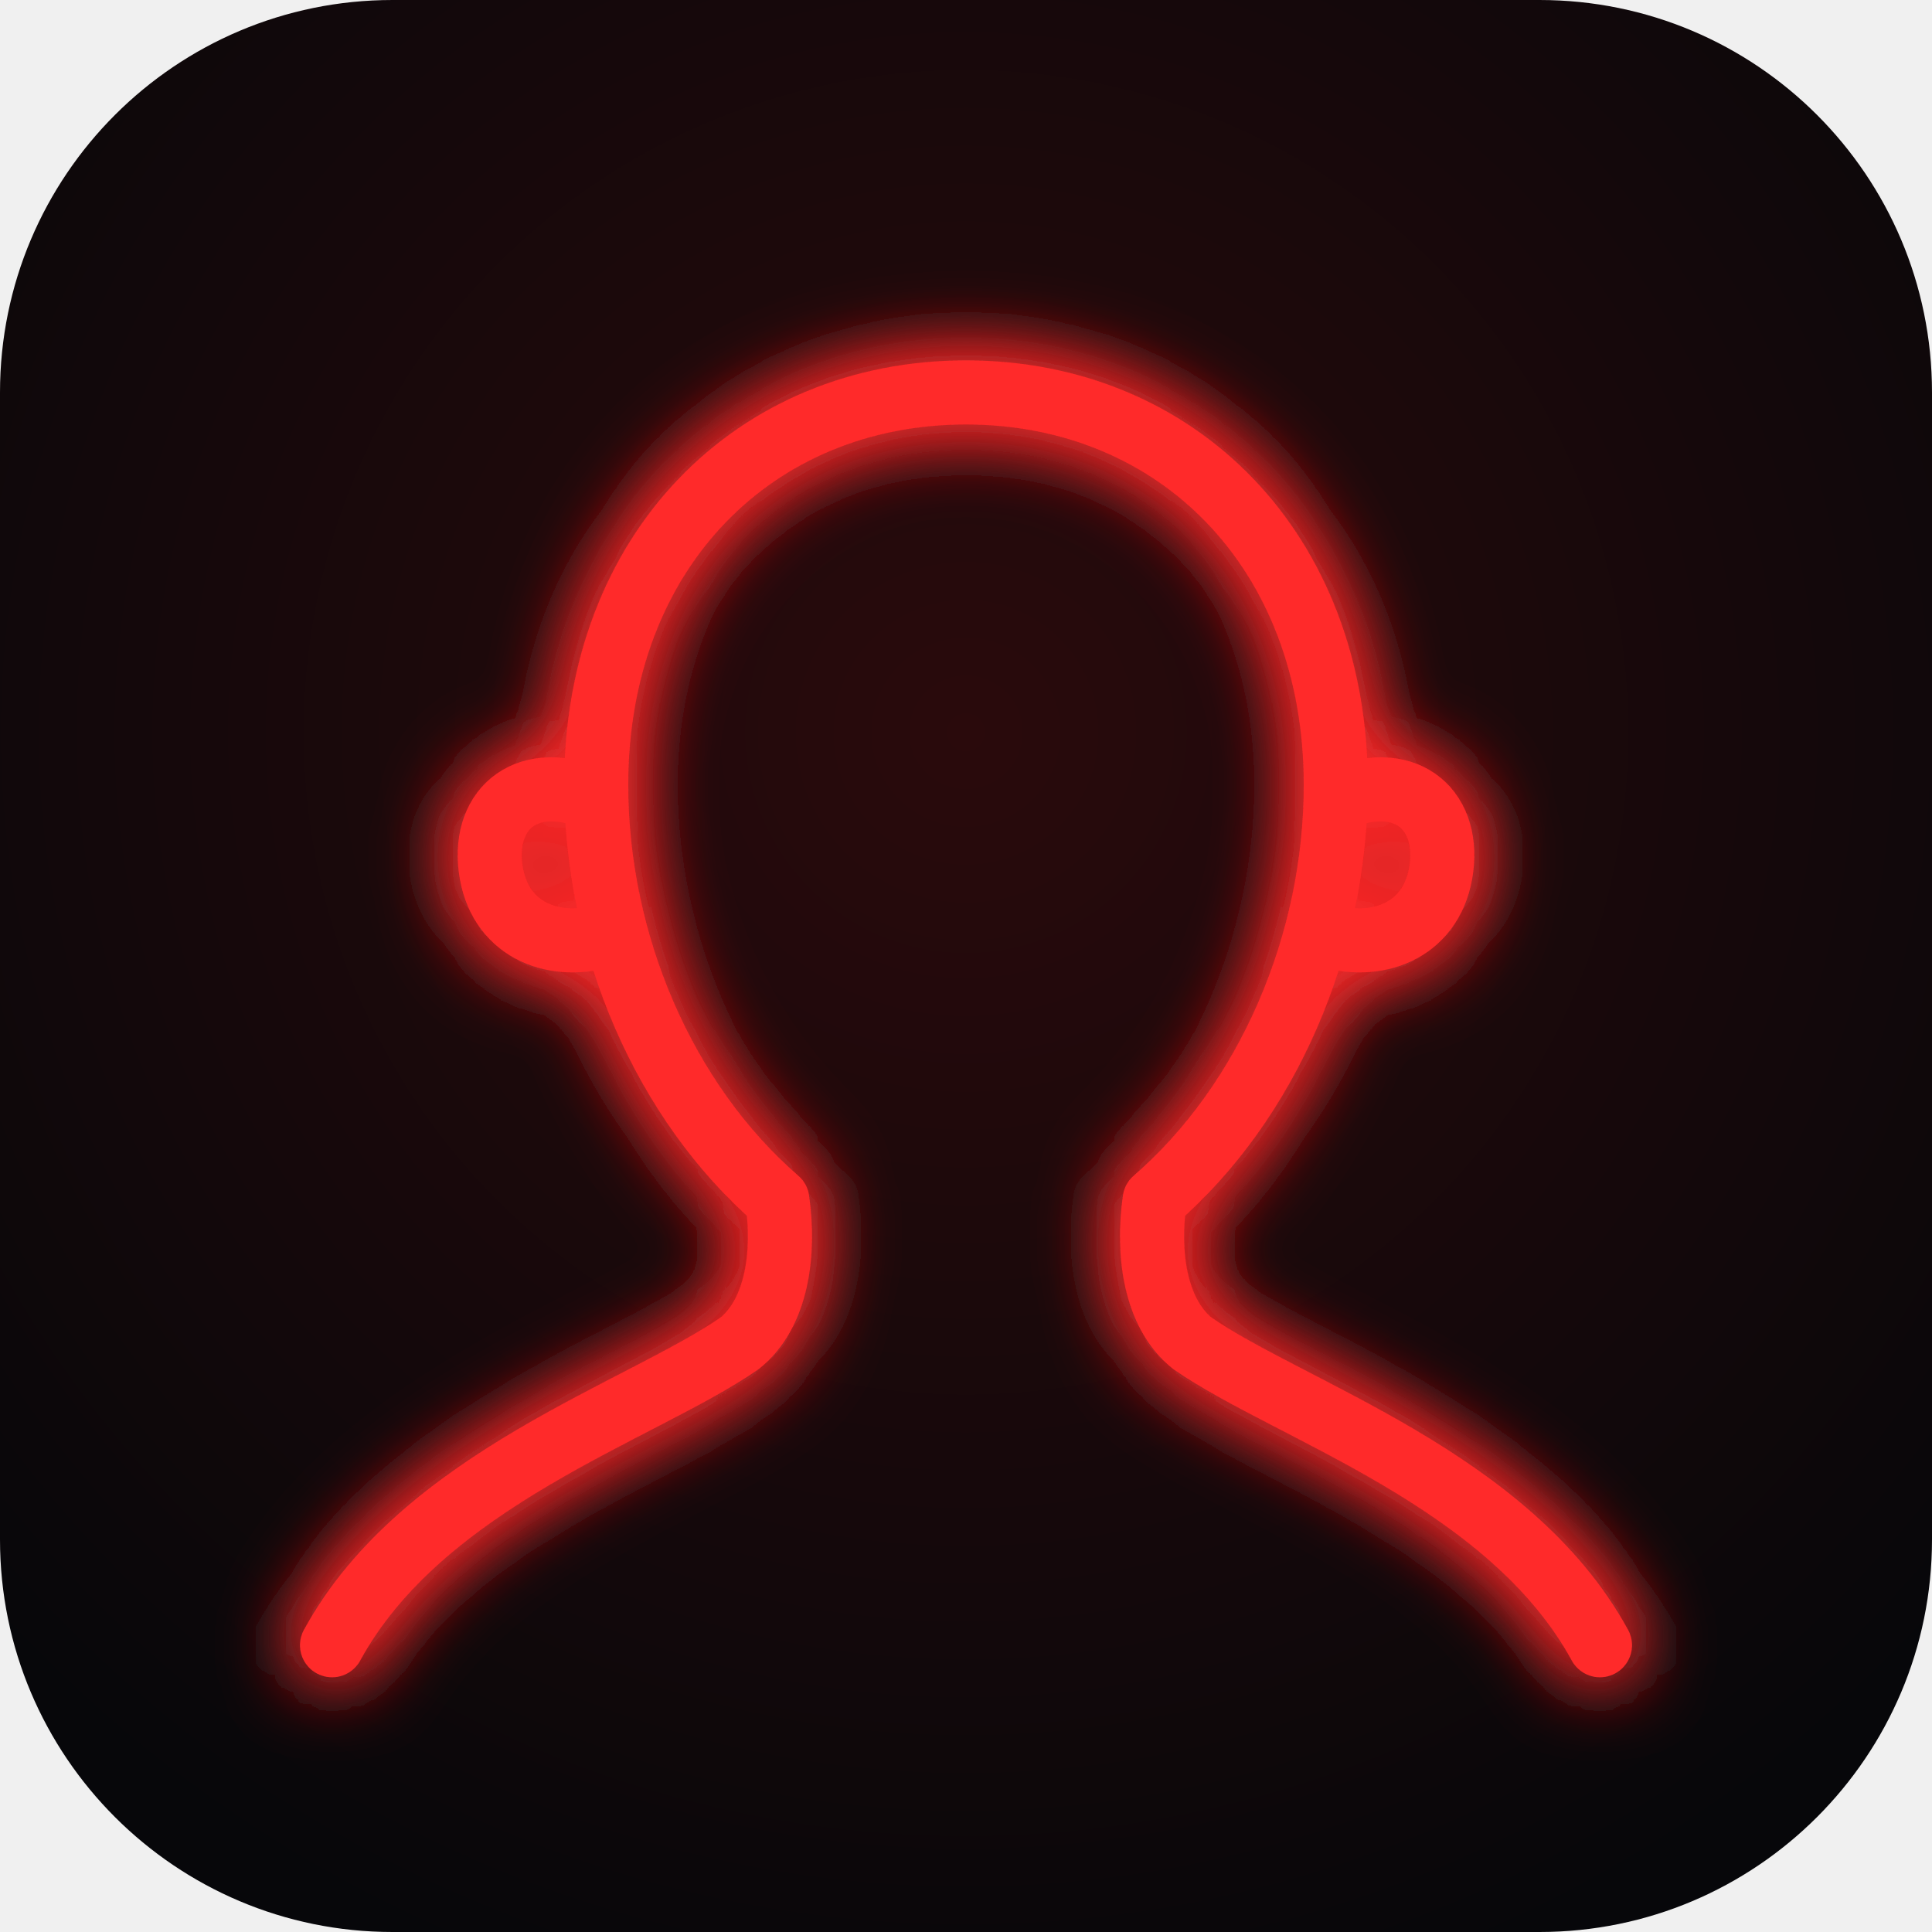
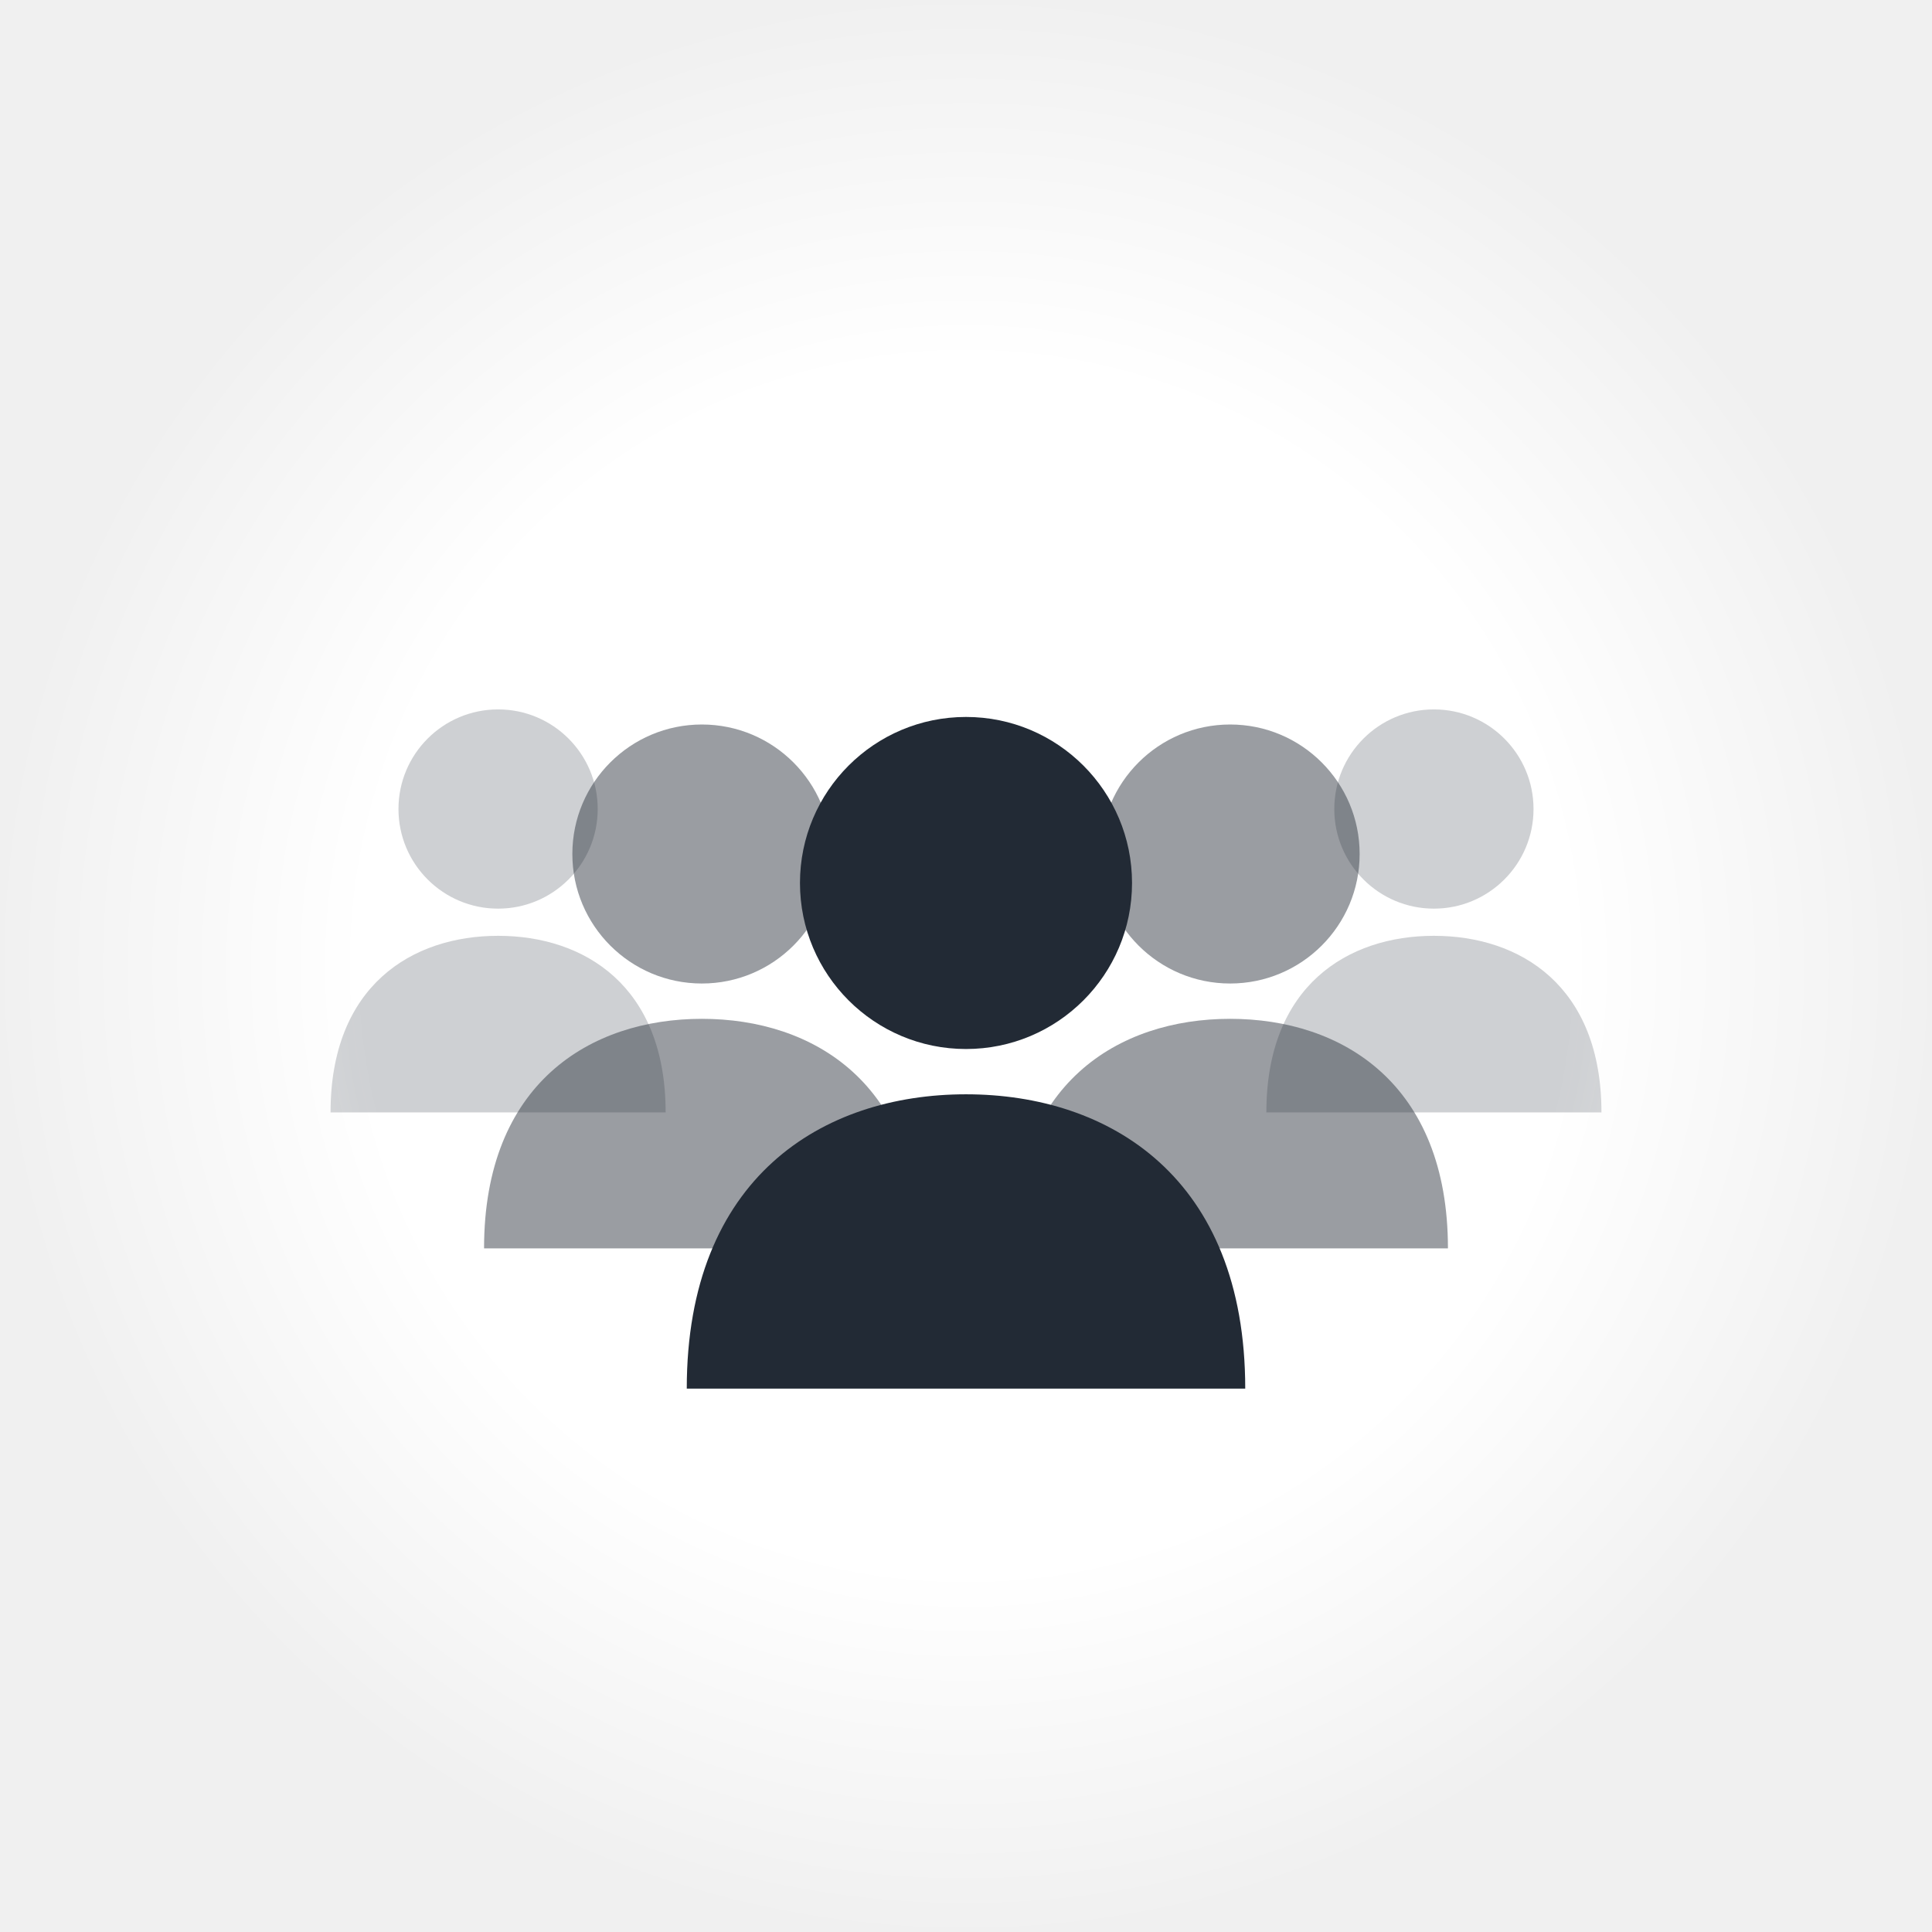
<svg xmlns="http://www.w3.org/2000/svg" width="512" height="512" viewBox="0 0 512 512">
  <defs>
-     <filter id="glow" x="-40%" y="-40%" width="180%" height="180%">
-       <feGaussianBlur stdDeviation="10" result="b" />
-       <feMerge>
-         <feMergeNode in="b" />
-         <feMergeNode in="b" />
-         <feMergeNode in="SourceGraphic" />
-       </feMerge>
-     </filter>
-     <radialGradient id="wash" cx="50%" cy="38%" r="68%">
-       <stop offset="0" stop-color="#2a0a0c" />
-       <stop offset="1" stop-color="#07070a" />
+     <radialGradient id="fade" cx="50%" cy="50%" r="50%">
+       <stop offset="0" stop-color="#fff" stop-opacity="1" />
+       <stop offset="0.62" stop-color="#fff" stop-opacity="1" />
+       <stop offset="1" stop-color="#fff" stop-opacity="0" />
    </radialGradient>
+     <mask id="m">
+       <rect width="512" height="512" fill="url(#fade)" />
+     </mask>
+     <g id="bust" fill="#222a35">
+       <circle cx="0" cy="-56" r="44" />
+       <path d="M-74 78 C -74 22, -38 0, 0 0 C 38 0, 74 22, 74 78 Z" />
+     </g>
  </defs>
-   <rect width="512" height="512" rx="104" fill="url(#wash)" />
-   <g fill="none" stroke="#ff2a2a" stroke-width="17" stroke-linecap="round" stroke-linejoin="round" filter="url(#glow)">
-     <path d="M88 436 C 112 392, 170 374, 196 356 C 206 348, 208 332, 206 318              C 176 292, 158 250, 158 208 C 158 146, 200 104, 256 104              C 312 104, 354 146, 354 208 C 354 250, 336 292, 306 318              C 304 332, 306 348, 316 356 C 342 374, 400 392, 424 436" />
-     <path d="M158 212 C 140 204, 128 214, 130 230 C 132 246, 146 252, 160 248" />
-     <path d="M354 212 C 372 204, 384 214, 382 230 C 380 246, 366 252, 352 248" />
+   <g mask="url(#m)">
+     <rect width="512" height="512" fill="#ffffff" />
+     <g transform="translate(256 262)">
+       <use href="#bust" transform="translate(-124 -14) scale(0.6)" opacity="0.22" />
+       <use href="#bust" transform="translate(124 -14) scale(0.6)" opacity="0.22" />
+       <use href="#bust" transform="translate(-70 8) scale(0.78)" opacity="0.46" />
+       <use href="#bust" transform="translate(70 8) scale(0.78)" opacity="0.46" />
+       <use href="#bust" transform="translate(0 28) scale(1)" />
+     </g>
  </g>
</svg>
